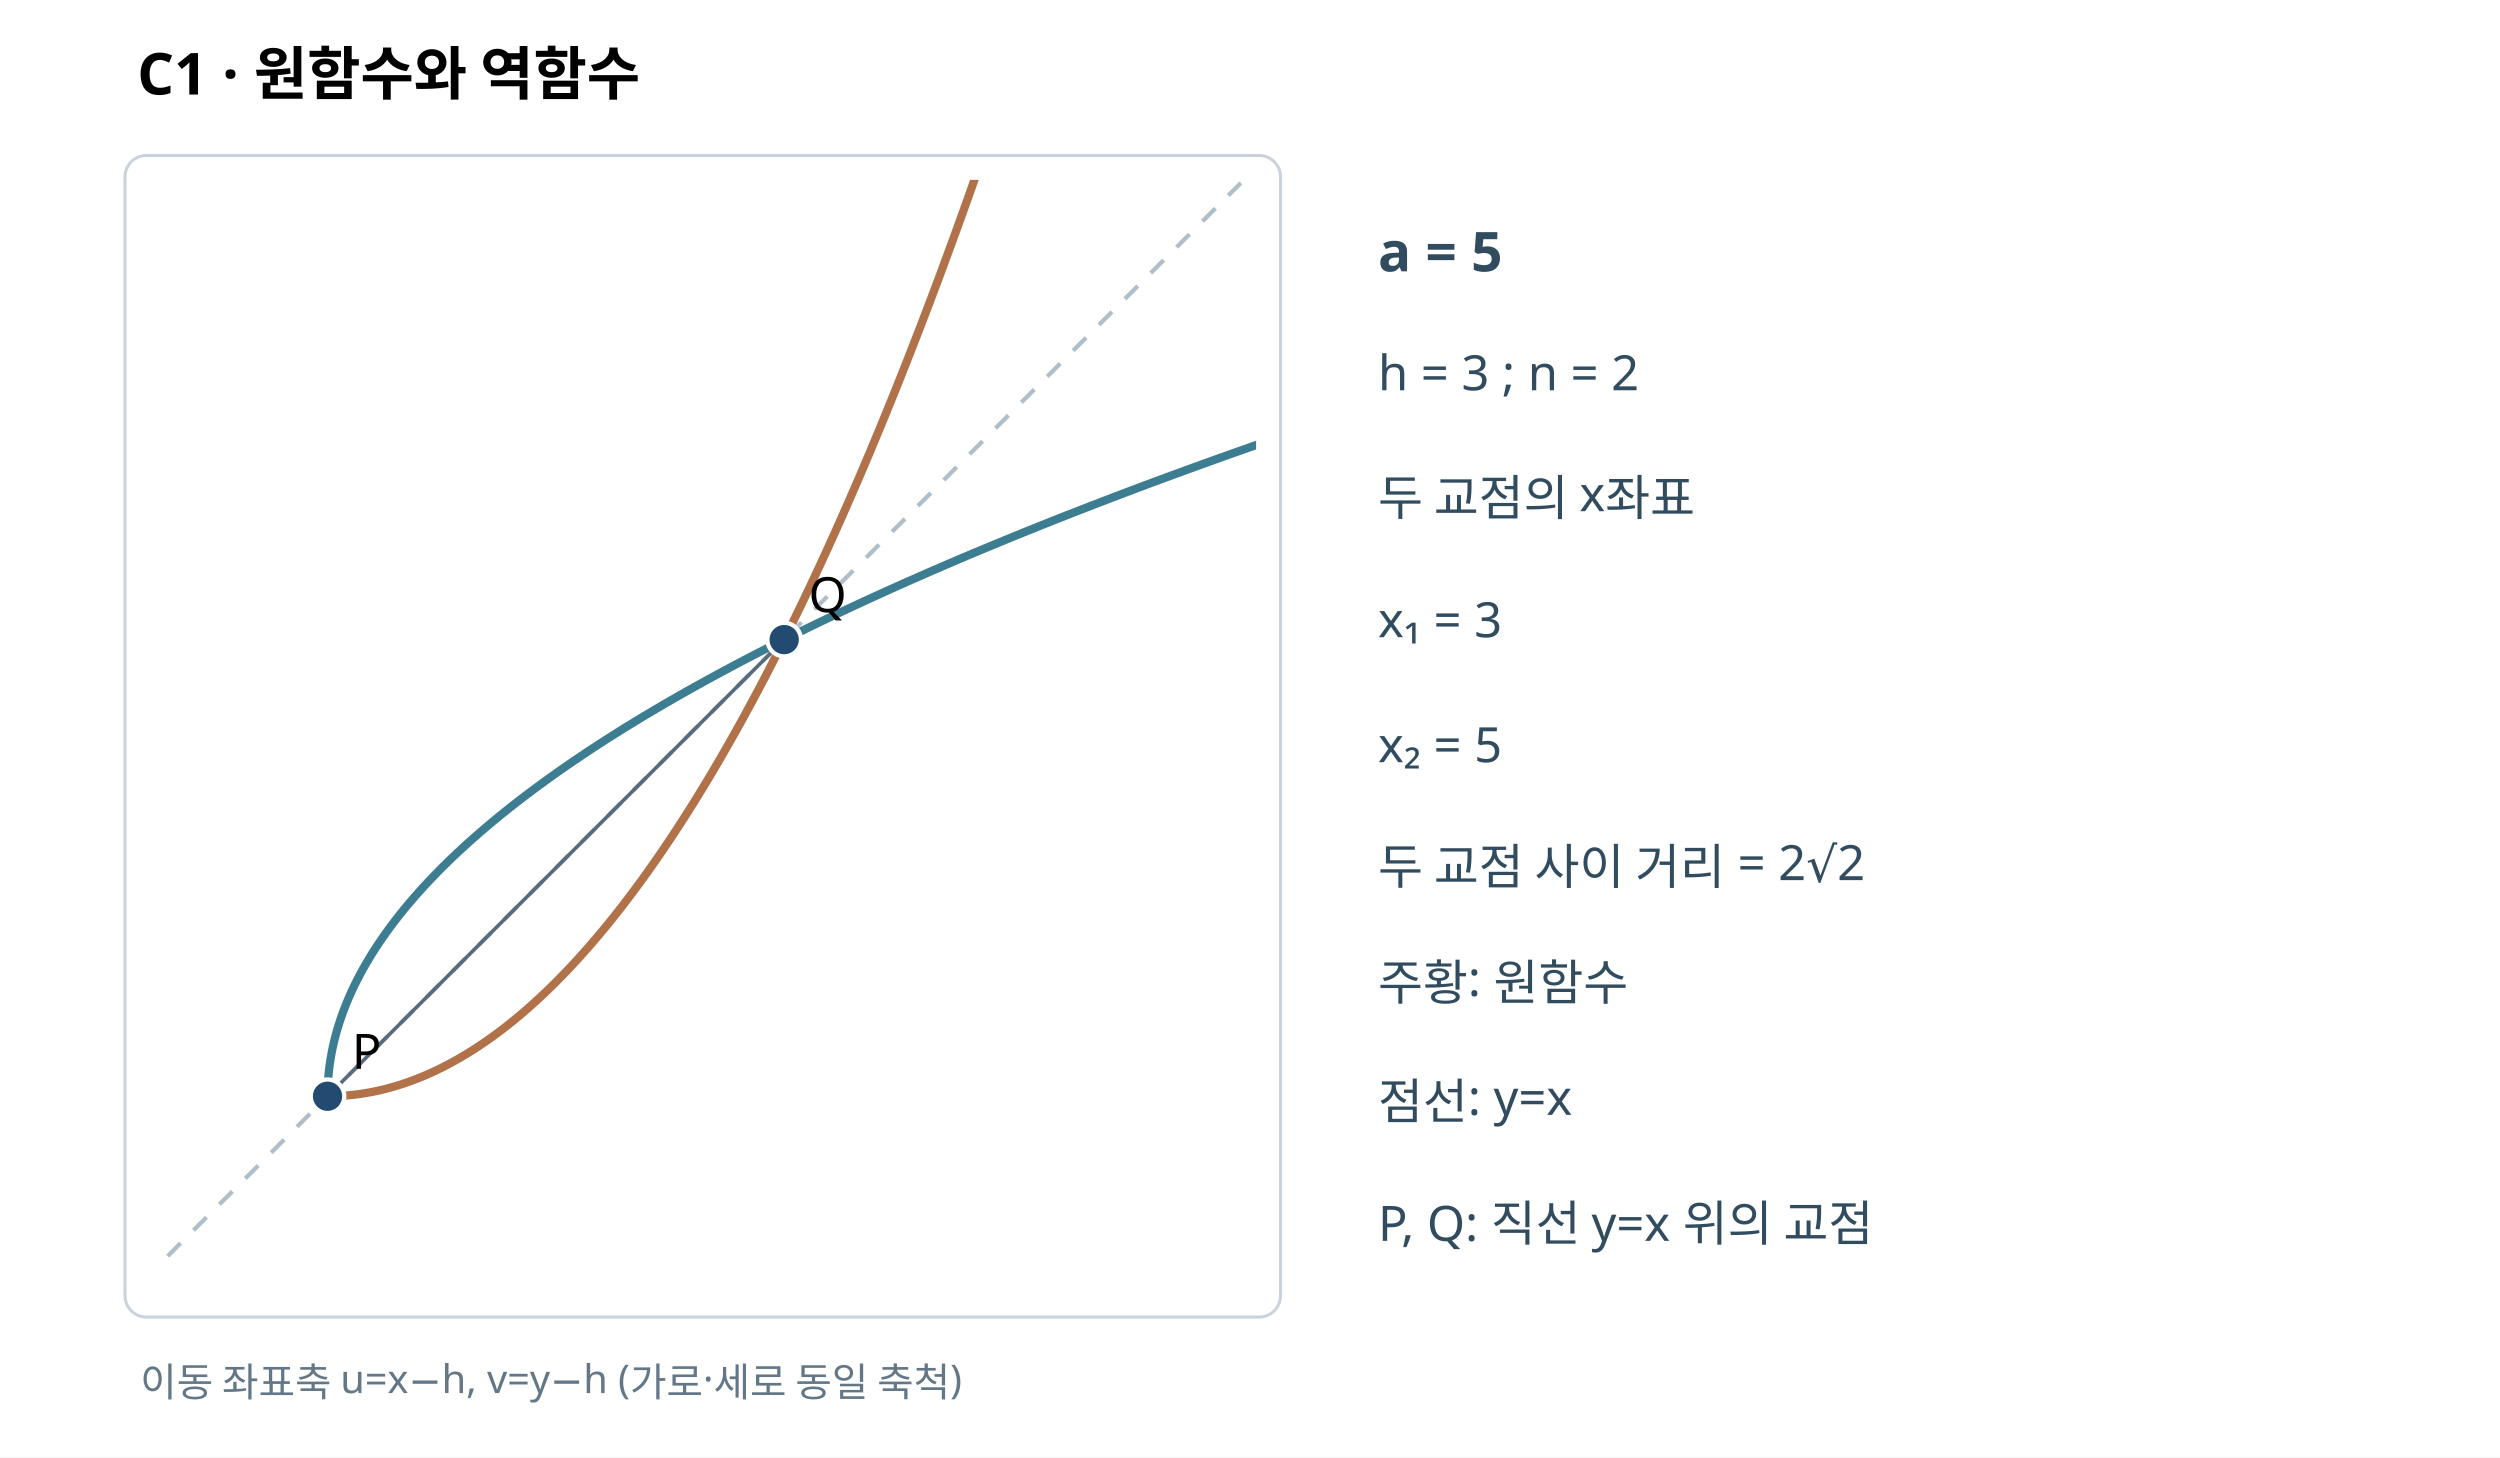
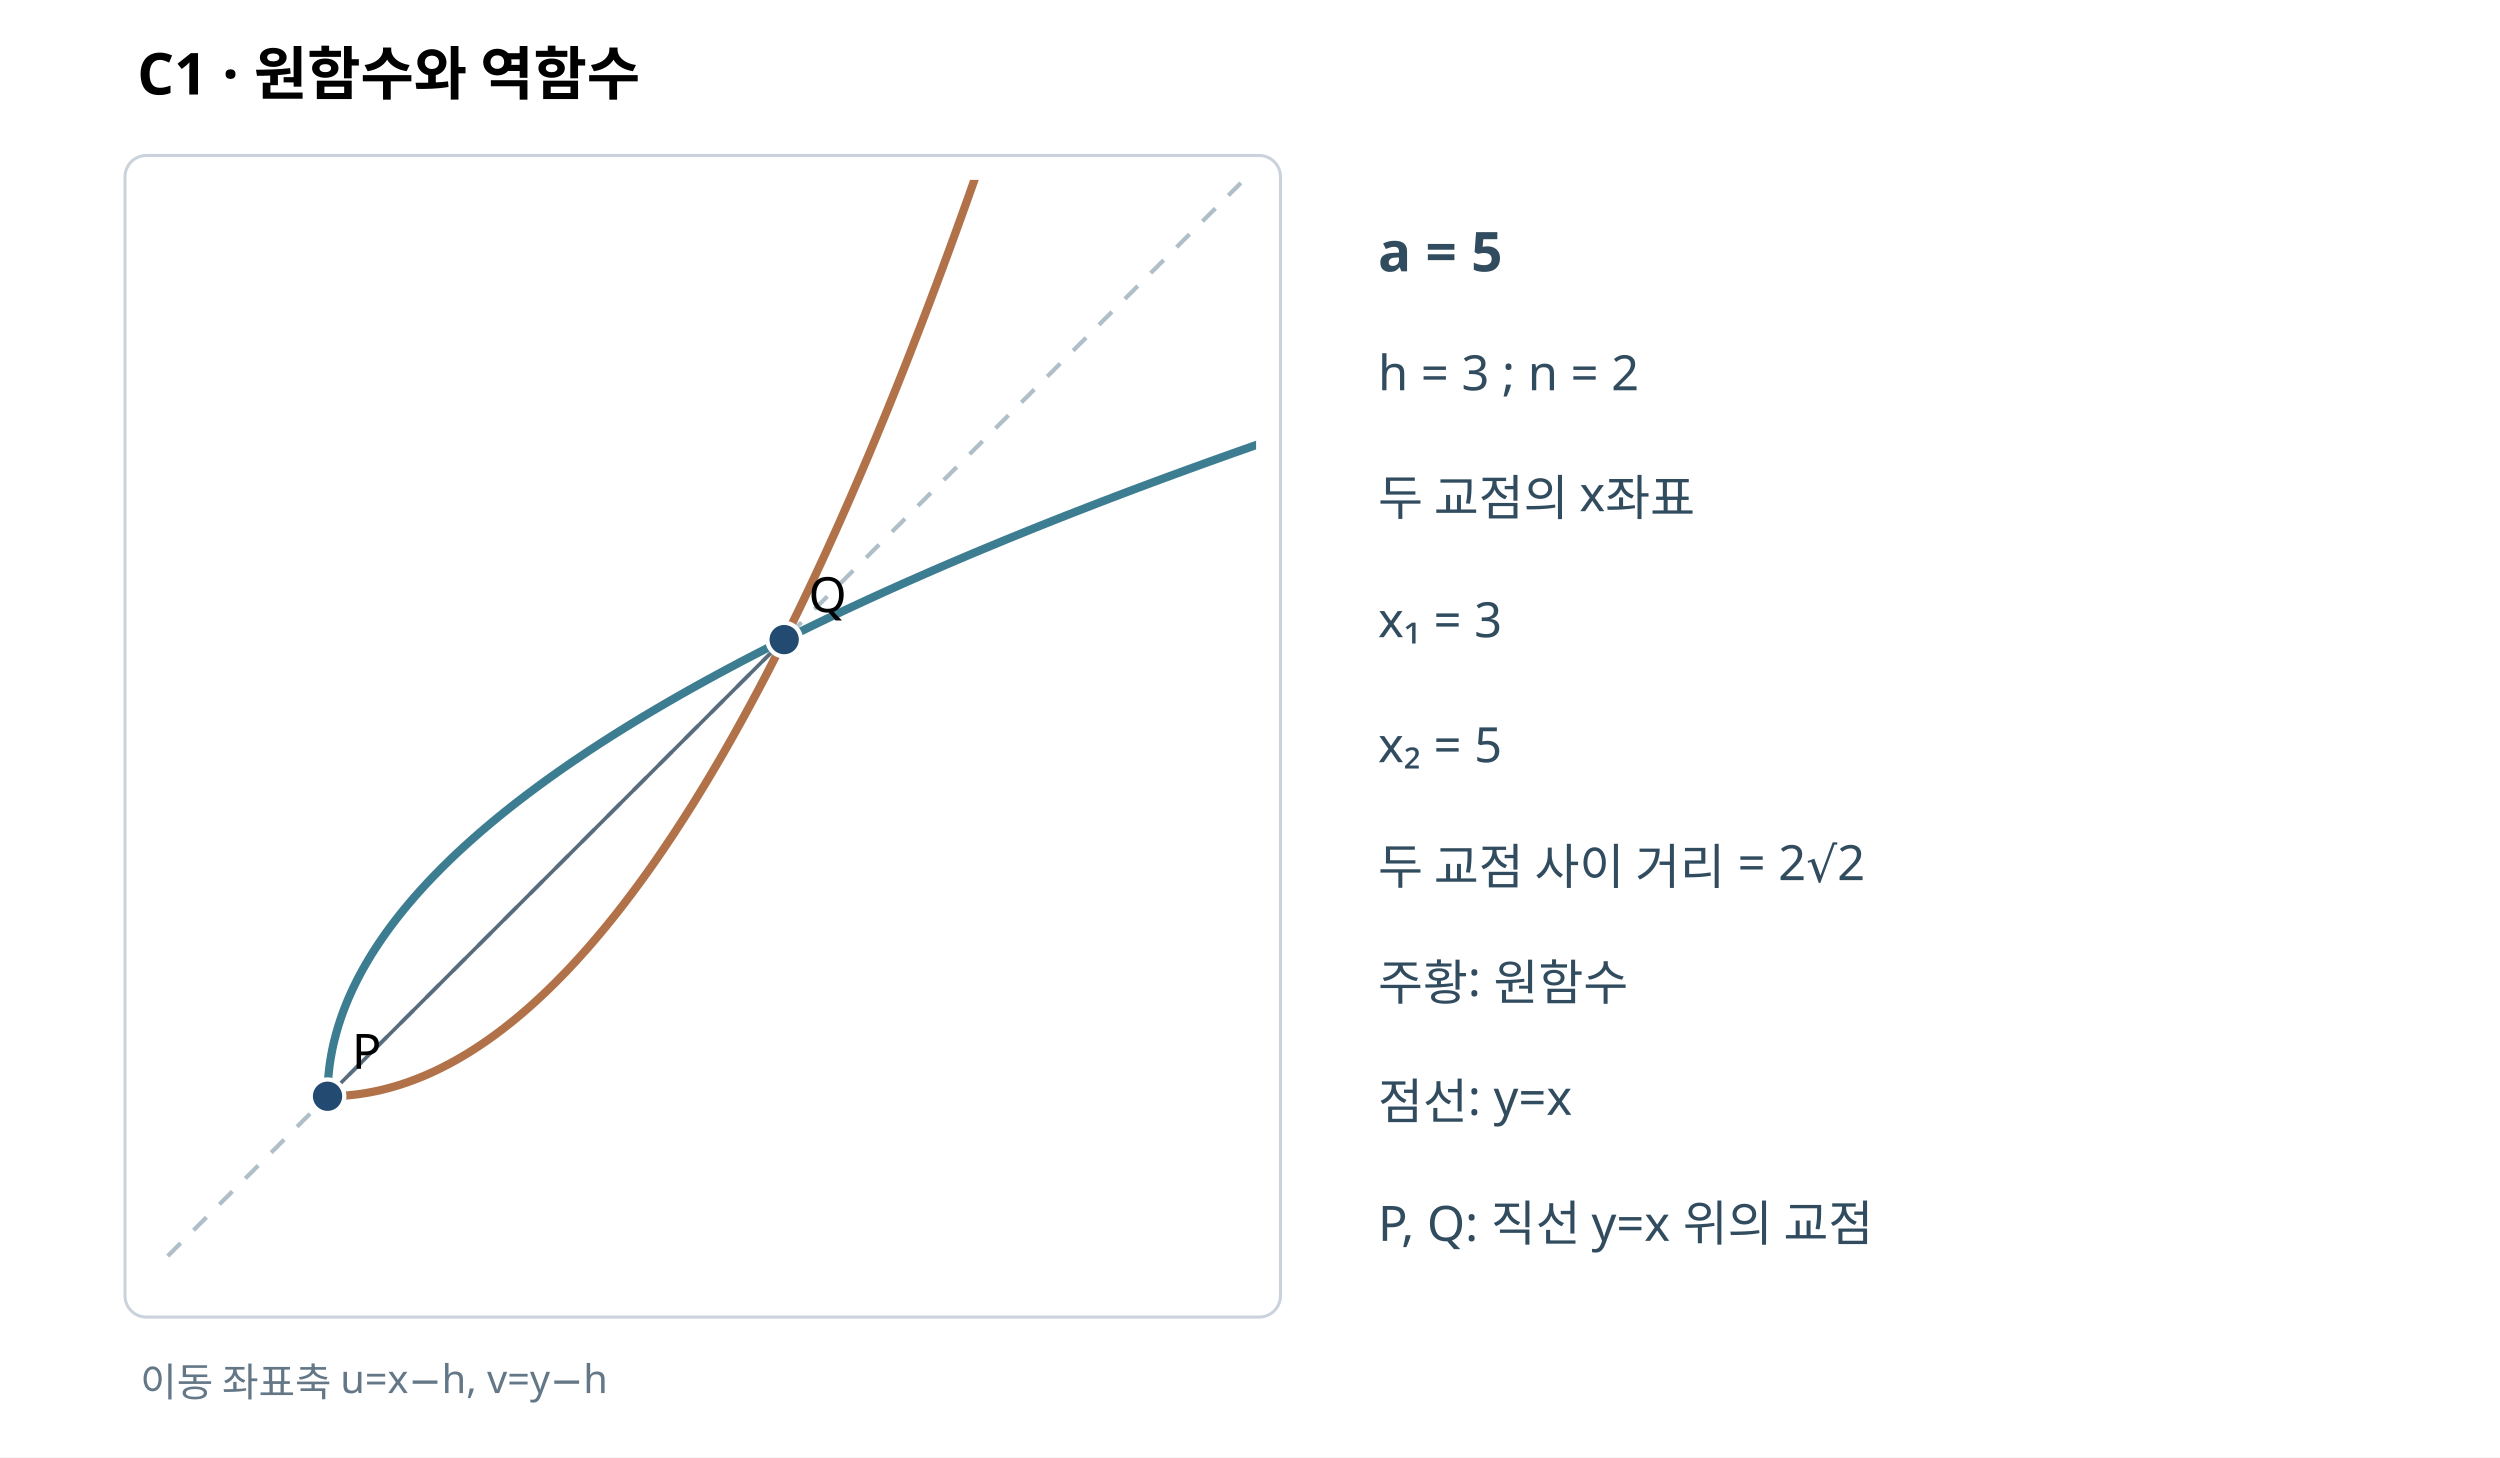
<svg xmlns="http://www.w3.org/2000/svg" width="820" height="478" viewBox="0 0 820 478" role="img">
  <rect width="820" height="478" fill="white" />
  <text x="45" y="31" font-family="sans-serif" font-size="19" font-weight="bold">C1 · 원함수와 역함수</text>
  <rect x="41" y="51" width="379" height="381" fill="white" stroke="#cad2dc" rx="7" />
  <defs>
    <clipPath id="p">
      <rect x="48" y="59" width="364" height="366" />
    </clipPath>
  </defs>
  <g clip-path="url(#p)">
    <line x1="55" y1="412" x2="407" y2="60" stroke="#afbfc9" stroke-width="1.4" stroke-dasharray="6 6" />
    <polyline points="107.43,359.57 109.09,359.56 110.75,359.5 112.42,359.41 114.08,359.28 115.75,359.11 117.41,358.91 119.08,358.67 120.74,358.39 122.4,358.08 124.07,357.73 125.73,357.34 127.4,356.91 129.06,356.45 130.73,355.95 132.39,355.41 134.05,354.84 135.72,354.23 137.38,353.58 139.05,352.9 140.71,352.18 142.38,351.42 144.04,350.62 145.7,349.79 147.37,348.92 149.03,348.02 150.7,347.07 152.36,346.09 154.03,345.08 155.69,344.02 157.35,342.93 159.02,341.8 160.68,340.64 162.35,339.44 164.01,338.2 165.68,336.92 167.34,335.61 169,334.26 170.67,332.87 172.33,331.45 174,329.99 175.66,328.49 177.33,326.95 178.99,325.38 180.65,323.77 182.32,322.13 183.98,320.44 185.65,318.73 187.31,316.97 188.98,315.17 190.64,313.34 192.3,311.48 193.97,309.57 195.63,307.63 197.3,305.65 198.96,303.64 200.63,301.58 202.29,299.49 203.96,297.37 205.62,295.2 207.28,293 208.95,290.76 210.61,288.49 212.28,286.18 213.94,283.83 215.61,281.44 217.27,279.02 218.93,276.56 220.6,274.07 222.26,271.53 223.93,268.96 225.59,266.36 227.26,263.71 228.92,261.03 230.58,258.31 232.25,255.56 233.91,252.76 235.58,249.93 237.24,247.07 238.91,244.16 240.57,241.22 242.23,238.25 243.9,235.23 245.56,232.18 247.23,229.09 248.89,225.97 250.56,222.81 252.22,219.61 253.88,216.37 255.55,213.1 257.21,209.79 258.88,206.44 260.54,203.06 262.21,199.63 263.87,196.18 265.53,192.68 267.2,189.15 268.86,185.58 270.53,181.97 272.19,178.33 273.86,174.65 275.52,170.94 277.18,167.18 278.85,163.39 280.51,159.56 282.18,155.7 283.84,151.8 285.51,147.86 287.17,143.88 288.83,139.87 290.5,135.82 292.16,131.73 293.83,127.61 295.49,123.45 297.16,119.25 298.82,115.01 300.48,110.74 302.15,106.43 303.81,102.09 305.48,97.71 307.14,93.29 308.81,88.83 310.47,84.34 312.13,79.81 313.8,75.24 315.46,70.63 317.13,65.99 318.79,61.31 320.46,56.6 322.12,51.84 323.78,47.06 325.45,42.23 327.11,37.37 328.78,32.47 330.44,27.53 332.11,22.55 333.77,17.54 335.43,12.49 337.1,7.41 338.76,2.29 340.43,-2.87 342.09,-8.07 343.76,-13.3 345.42,-18.57 347.09,-23.88 348.75,-29.23 350.41,-34.61 352.08,-40.02 353.74,-45.48 355.41,-50.97 357.07,-56.5 358.74,-62.07 360.4,-67.67 362.06,-73.31 363.73,-78.99 365.39,-84.7 367.06,-90.45 368.72,-96.24 370.39,-102.07 372.05,-107.93 373.71,-113.83 375.38,-119.76 377.04,-125.74 378.71,-131.75 380.37,-137.79 382.04,-143.88 383.7,-150 385.36,-156.16 387.03,-162.35 388.69,-168.58 390.36,-174.85 392.02,-181.16 393.69,-187.5 395.35,-193.88 397.01,-200.3 398.68,-206.75 400.34,-213.24 402.01,-219.77 403.67,-226.33 405.34,-232.94 407,-239.57" fill="none" stroke="#b17249" stroke-width="2.7" />
    <polyline points="107.43,359.57 107.44,357.91 107.5,356.25 107.59,354.58 107.72,352.92 107.89,351.25 108.09,349.59 108.33,347.92 108.61,346.26 108.92,344.6 109.27,342.93 109.66,341.27 110.09,339.6 110.55,337.94 111.05,336.27 111.59,334.61 112.16,332.95 112.77,331.28 113.42,329.62 114.1,327.95 114.82,326.29 115.58,324.62 116.38,322.96 117.21,321.3 118.08,319.63 118.98,317.97 119.93,316.3 120.91,314.64 121.92,312.97 122.98,311.31 124.07,309.65 125.2,307.98 126.36,306.32 127.56,304.65 128.8,302.99 130.08,301.32 131.39,299.66 132.74,298 134.13,296.33 135.55,294.67 137.01,293 138.51,291.34 140.05,289.67 141.62,288.01 143.23,286.35 144.87,284.68 146.56,283.02 148.27,281.35 150.03,279.69 151.83,278.02 153.66,276.36 155.52,274.7 157.43,273.03 159.37,271.37 161.35,269.7 163.36,268.04 165.42,266.37 167.51,264.71 169.63,263.04 171.8,261.38 174,259.72 176.24,258.05 178.51,256.39 180.82,254.72 183.17,253.06 185.56,251.39 187.98,249.73 190.44,248.07 192.93,246.4 195.47,244.74 198.04,243.07 200.64,241.41 203.29,239.74 205.97,238.08 208.69,236.42 211.44,234.75 214.24,233.09 217.07,231.42 219.93,229.76 222.84,228.09 225.78,226.43 228.75,224.77 231.77,223.1 234.82,221.44 237.91,219.77 241.03,218.11 244.19,216.44 247.39,214.78 250.63,213.12 253.9,211.45 257.21,209.79 260.56,208.12 263.94,206.46 267.37,204.79 270.82,203.13 274.32,201.47 277.85,199.8 281.42,198.14 285.03,196.47 288.67,194.81 292.35,193.14 296.06,191.48 299.82,189.82 303.61,188.15 307.44,186.49 311.3,184.82 315.2,183.16 319.14,181.49 323.12,179.83 327.13,178.17 331.18,176.5 335.27,174.84 339.39,173.17 343.55,171.51 347.75,169.84 351.99,168.18 356.26,166.52 360.57,164.85 364.91,163.19 369.29,161.52 373.71,159.86 378.17,158.19 382.66,156.53 387.19,154.87 391.76,153.2 396.37,151.54 401.01,149.87 405.69,148.21 410.4,146.54 415.16,144.88 419.94,143.22 424.77,141.55 429.63,139.89 434.53,138.22 439.47,136.56 444.45,134.89 449.46,133.23 454.51,131.57 459.59,129.9 464.71,128.24 469.87,126.57 475.07,124.91 480.3,123.24 485.57,121.58 490.88,119.91 496.23,118.25 501.61,116.59 507.02,114.92 512.48,113.26 517.97,111.59 523.5,109.93 529.07,108.26 534.67,106.6 540.31,104.94 545.99,103.27 551.7,101.61 557.45,99.94 563.24,98.28 569.07,96.61 574.93,94.95 580.83,93.29 586.76,91.62 592.74,89.96 598.75,88.29 604.79,86.63 610.88,84.96 617,83.3 623.16,81.64 629.35,79.97 635.58,78.31 641.85,76.64 648.16,74.98 654.5,73.31 660.88,71.65 667.3,69.99 673.75,68.32 680.24,66.66 686.77,64.99 693.33,63.33 699.94,61.66 706.57,60" fill="none" stroke="#3d7d91" stroke-width="2.7" />
    <line x1="107.43" y1="359.57" x2="257.21" y2="209.79" stroke="#576b7d" stroke-width="1.2" />
    <circle cx="107.43" cy="359.57" r="5.5" stroke="#fff" stroke-width="1.4" fill="#234b71" />
    <text x="115.43" y="350.57" font-size="16" font-family="sans-serif">P</text>
    <circle cx="257.21" cy="209.79" r="5.5" stroke="#fff" stroke-width="1.4" fill="#234b71" />
    <text x="265.21" y="200.79" font-size="16" font-family="sans-serif">Q</text>
  </g>
  <g font-family="sans-serif" fill="#324c5f">
    <text x="452" y="89" font-size="18" font-weight="bold">a = 5</text>
    <text x="452" y="128" font-size="16">h = 3 ; n = 2</text>
    <text x="452" y="169" font-size="16">두 교점의 x좌표</text>
    <text x="452" y="209" font-size="16">x₁ = 3</text>
    <text x="452" y="250" font-size="16">x₂ = 5</text>
    <text x="452" y="290" font-size="16">두 교점 사이 거리 = 2√2</text>
    <text x="452" y="328" font-size="16">주황: 원함수</text>
    <text x="452" y="367" font-size="16">점선: y=x</text>
    <text x="452" y="407" font-size="16">P, Q: 직선 y=x 위의 교점</text>
  </g>
-   <text x="46" y="458" font-family="sans-serif" font-size="13" fill="#637787">이동 좌표축 u=x−h, v=y−h (가로·세로 동일 축척)</text>
+   <text x="46" y="458" font-family="sans-serif" font-size="13" fill="#637787">이동 좌표축 u=x−h, v=y−h</text>
</svg>
